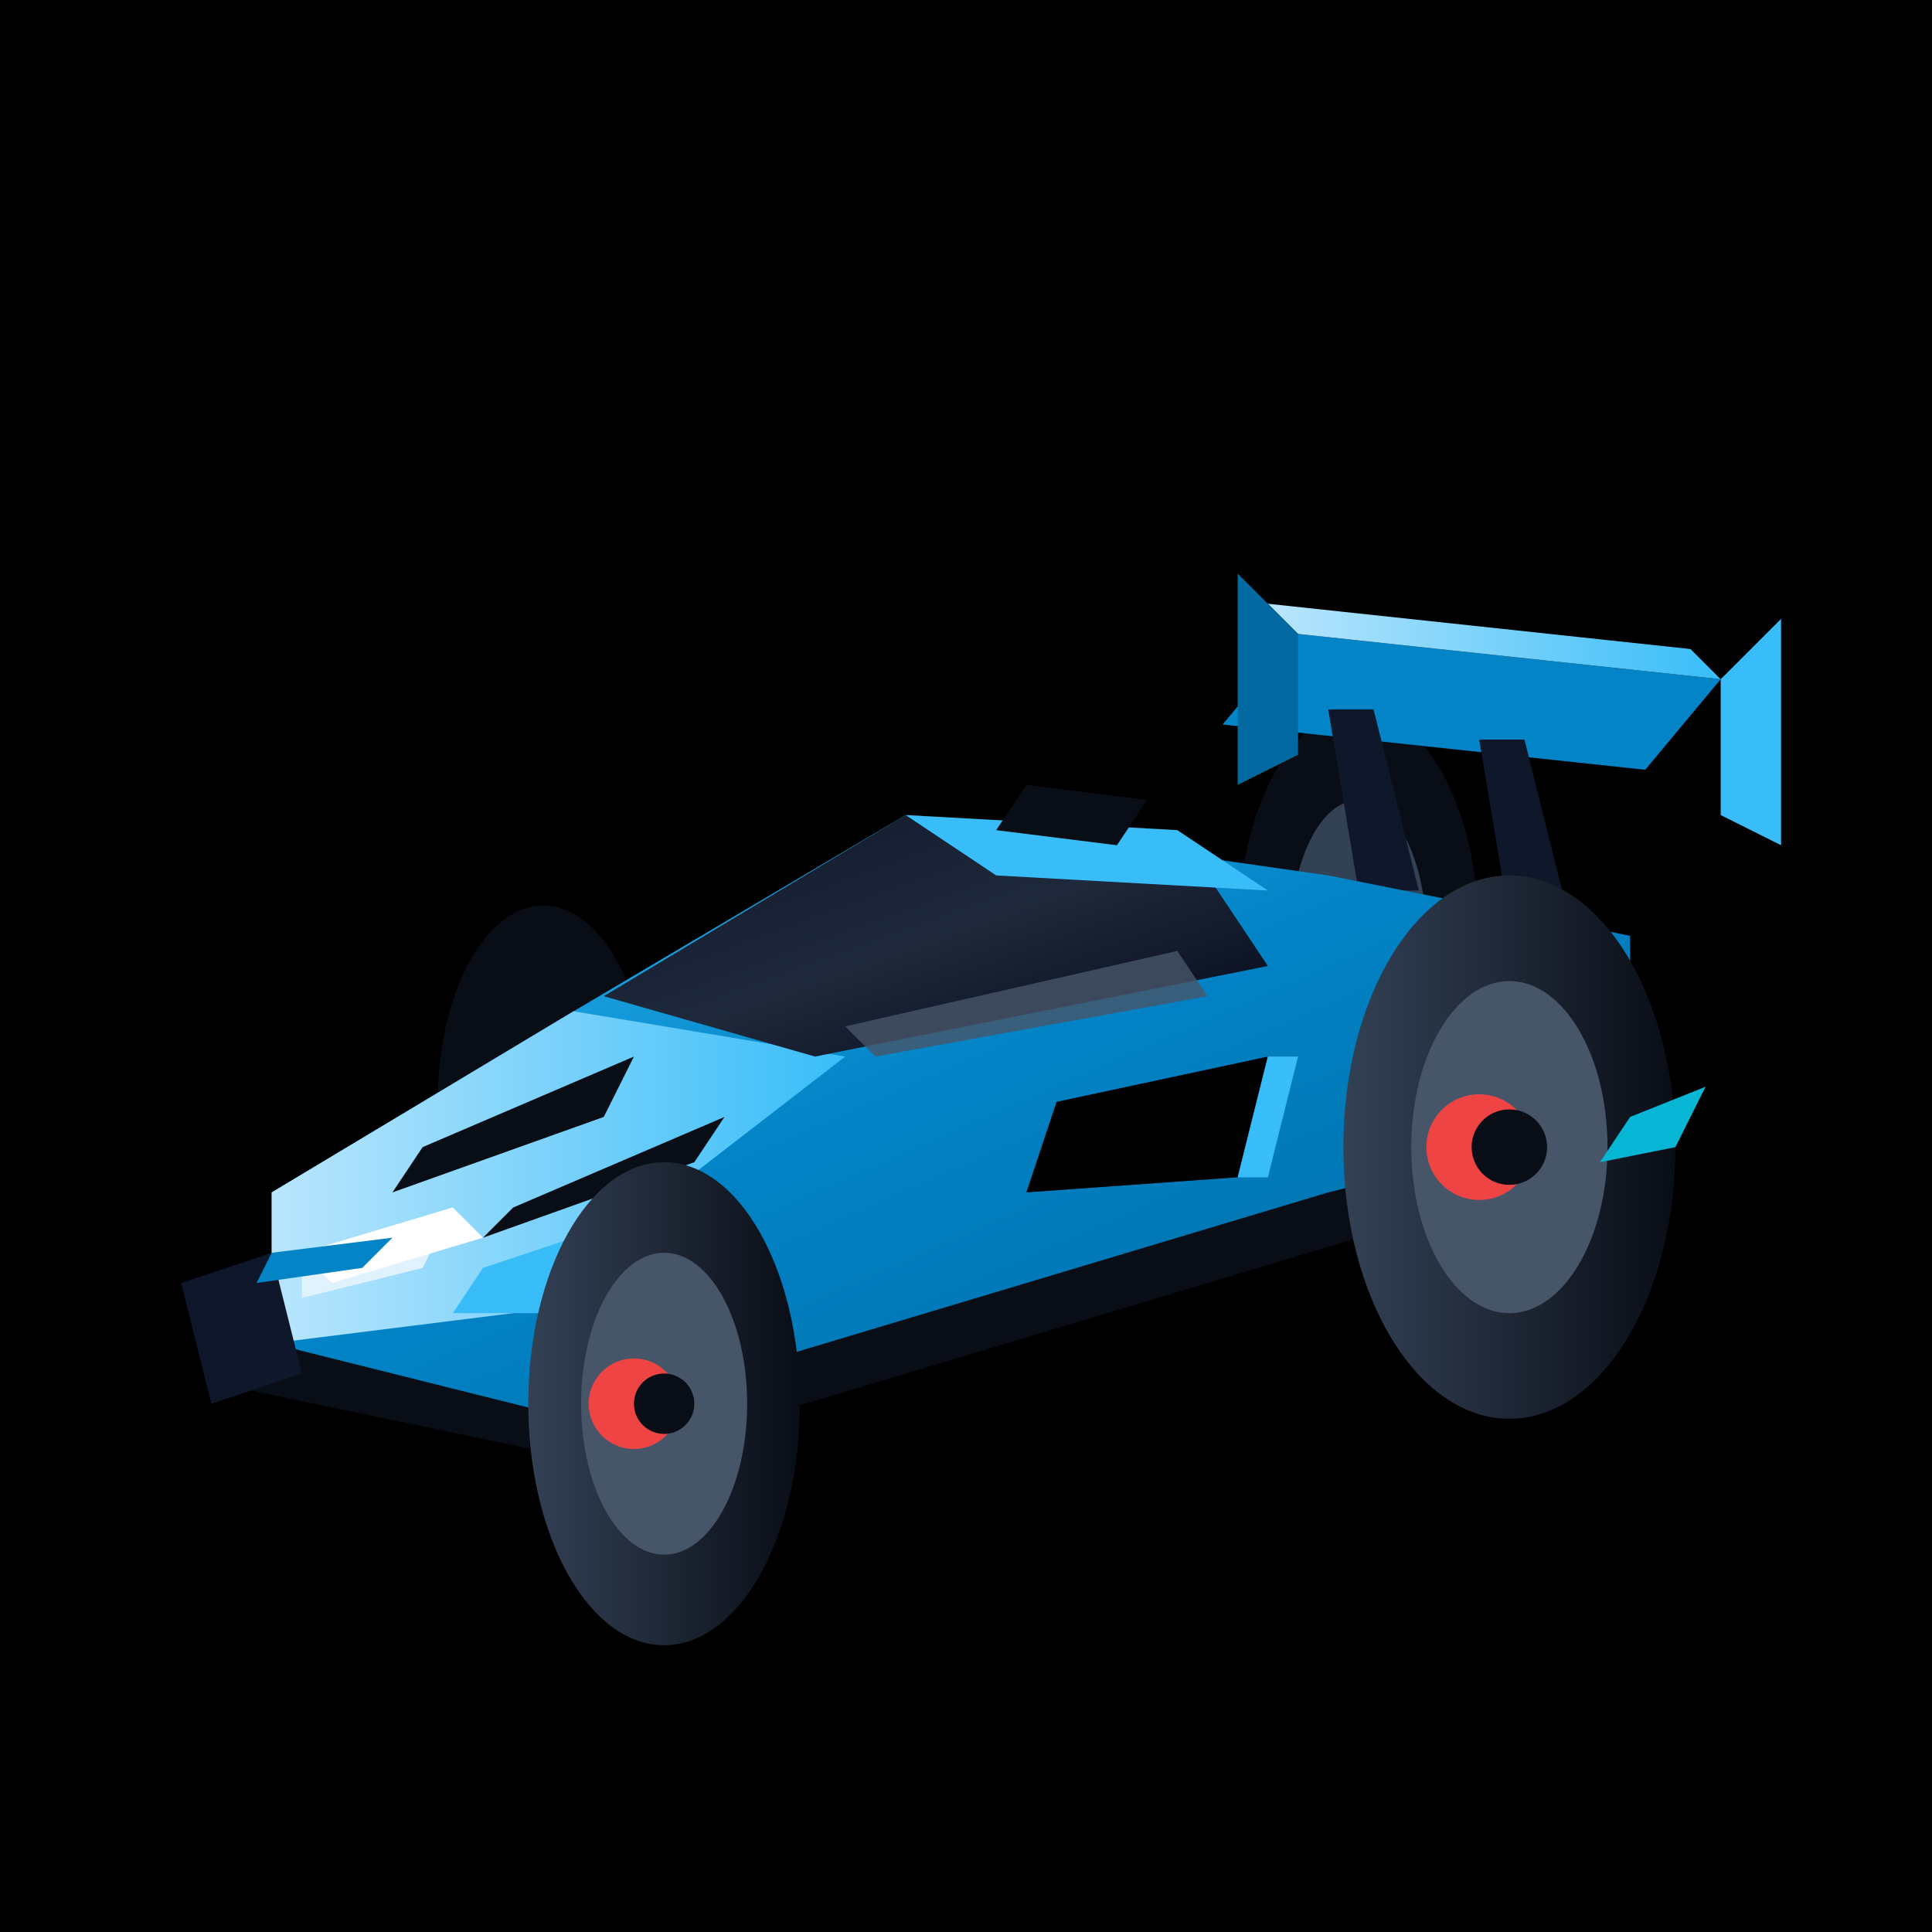
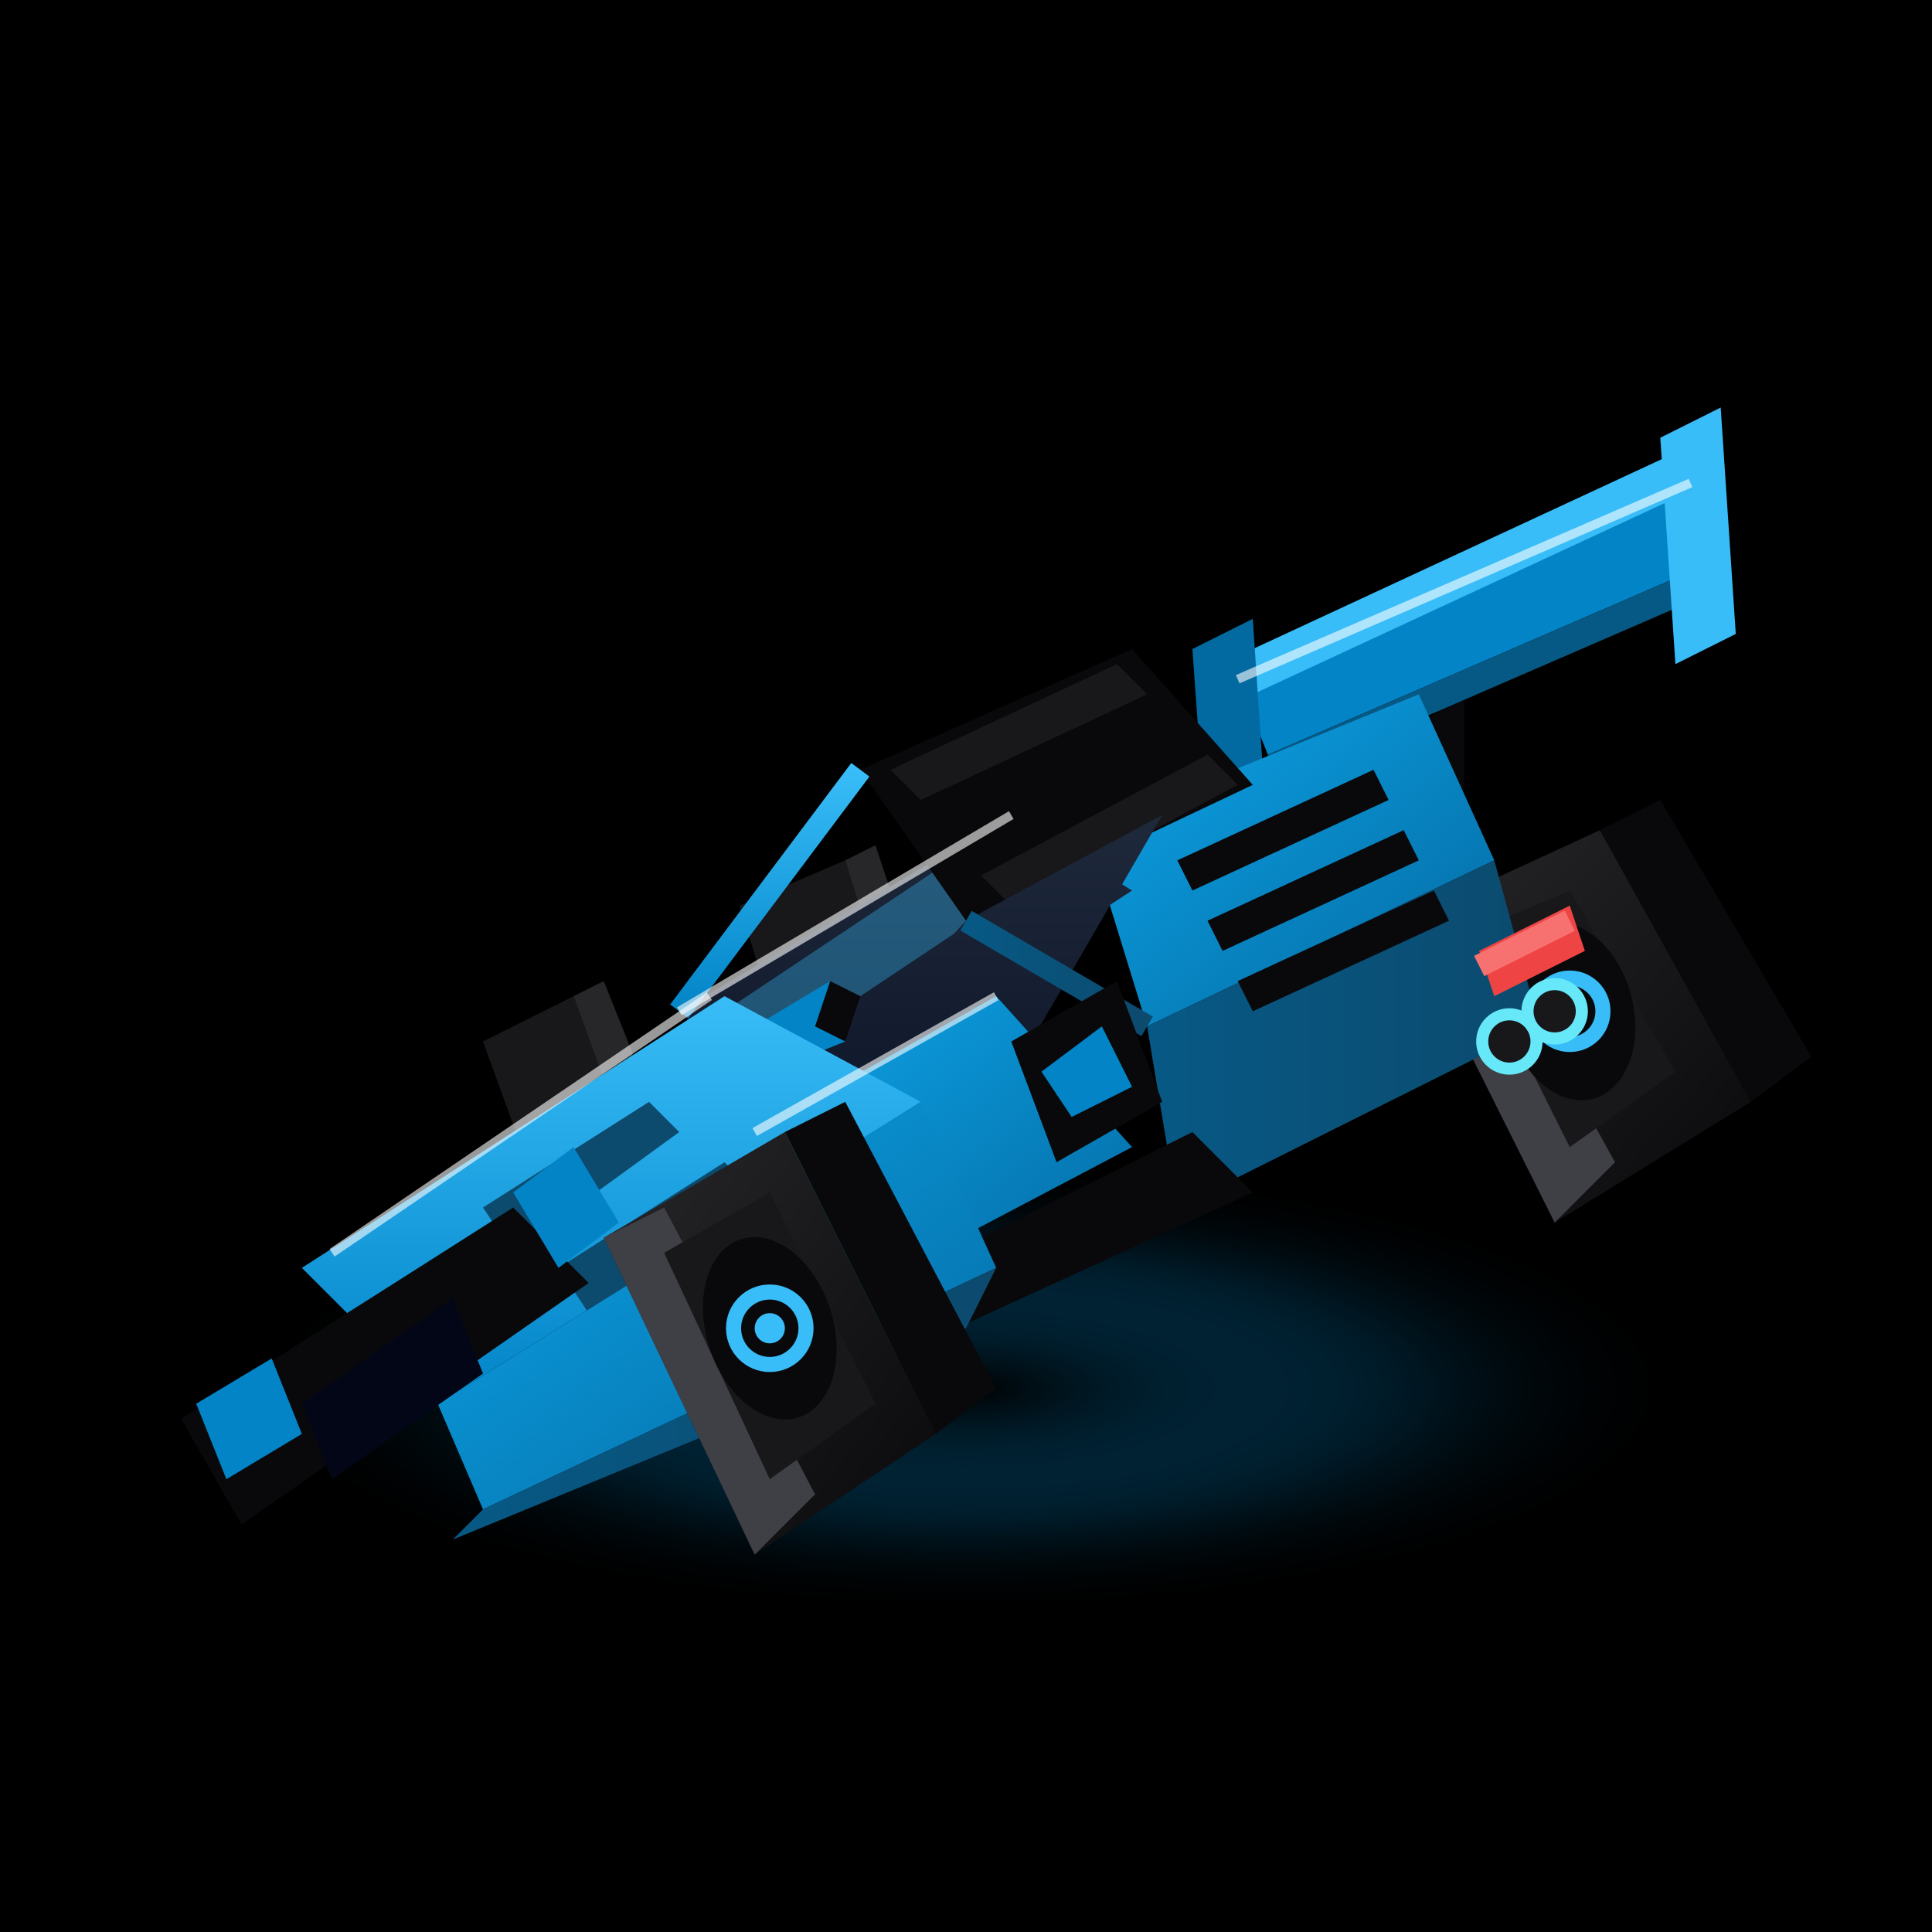
<svg xmlns="http://www.w3.org/2000/svg" viewBox="0 0 128 128" width="128" height="128">
  <rect width="128" height="128" fill="#000000" />
  <defs>
-     <linearGradient id="gt_body" x1="0%" y1="0%" x2="100%" y2="100%">
-       <stop offset="0%" stop-color="#38bdf8" />
-       <stop offset="45%" stop-color="#0284c7" />
+     <radialGradient id="gt_shadow" cx="50%" cy="50%" r="50%">
+       <stop offset="0%" stop-color="#000000" stop-opacity="0.85" />
+       <stop offset="65%" stop-color="#0284c7" stop-opacity="0.15" />
+       <stop offset="100%" stop-color="#000000" stop-opacity="0" />
+     </radialGradient>
+     <linearGradient id="gt_body" x1="0" y1="0" x2="1" y2="1">
+       <stop offset="0%" stop-color="#0ea5e9" />
      <stop offset="100%" stop-color="#0369a1" />
    </linearGradient>
-     <linearGradient id="gt_high" x1="0%" y1="0%" x2="100%" y2="0%">
-       <stop offset="0%" stop-color="#bae6fd" />
-       <stop offset="100%" stop-color="#38bdf8" />
+     <linearGradient id="gt_body_light" x1="0" y1="0" x2="0" y2="1">
+       <stop offset="0%" stop-color="#38bdf8" />
+       <stop offset="100%" stop-color="#0284c7" />
    </linearGradient>
-     <linearGradient id="gt_glass" x1="0%" y1="0%" x2="100%" y2="100%">
-       <stop offset="0%" stop-color="#0f172a" />
-       <stop offset="50%" stop-color="#1e293b" />
-       <stop offset="100%" stop-color="#020617" />
+     <linearGradient id="gt_body_dark" x1="0" y1="0" x2="1" y2="0">
+       <stop offset="0%" stop-color="#075985" />
+       <stop offset="100%" stop-color="#0c4a6e" />
    </linearGradient>
-     <linearGradient id="gt_tire" x1="0%" y1="0%" x2="100%" y2="0%">
-       <stop offset="0%" stop-color="#334155" />
-       <stop offset="100%" stop-color="#090d16" />
+     <linearGradient id="gt_glass" x1="0" y1="0" x2="0" y2="1">
+       <stop offset="0%" stop-color="#1e293b" />
+       <stop offset="100%" stop-color="#0f172a" />
+     </linearGradient>
+     <linearGradient id="gt_tire" x1="0" y1="0" x2="1" y2="1">
+       <stop offset="0%" stop-color="#27272a" />
+       <stop offset="100%" stop-color="#09090b" />
    </linearGradient>
  </defs>
-   <ellipse cx="90" cy="62" rx="8" ry="15" fill="#090d16" />
-   <ellipse cx="90" cy="62" rx="4.5" ry="9" fill="#334155" />
-   <polygon points="86,42 114,45 109,51 81,48" fill="#0284c7" />
-   <polygon points="86,42 114,45 112,43 84,40" fill="url(#gt_high)" />
-   <polygon points="114,45 118,41 118,56 114,54" fill="#38bdf8" />
-   <polygon points="86,42 82,38 82,52 86,50" fill="#0369a1" />
-   <polygon points="91,47 94,59 90,59 88,47" fill="#0f172a" />
-   <polygon points="101,49 104,61 100,61 98,49" fill="#0f172a" />
-   <ellipse cx="36" cy="73" rx="7" ry="13" fill="#090d16" />
-   <polygon points="16,92 40,97 90,82 106,77 102,72 36,82 14,87" fill="#090d16" />
-   <polygon points="18,89 38,94 88,79 108,74 108,62 88,58 60,54 38,67 18,79" fill="url(#gt_body)" />
-   <polygon points="18,79 38,67 56,70 34,87 18,89" fill="url(#gt_high)" />
-   <polygon points="28,76 42,70 40,74 26,79" fill="#090d16" />
-   <polygon points="34,80 48,74 46,77 32,82" fill="#090d16" />
-   <polygon points="40,66 60,54 78,55 84,64 54,70" fill="url(#gt_glass)" />
-   <polygon points="60,54 78,55 84,59 66,58" fill="#38bdf8" />
-   <polygon points="68,52 76,53 74,56 66,55" fill="#090d16" />
-   <polygon points="56,68 78,63 80,66 58,70" fill="#475569" opacity="0.8" />
-   <polygon points="20,83 30,80 28,84 20,86" fill="#e0f2fe" />
-   <polygon points="32,84 38,82 36,87 30,87" fill="#38bdf8" />
-   <polygon points="20,83 30,80 32,82 22,85" fill="#ffffff" />
-   <polygon points="70,73 84,70 82,78 68,79" fill="#000000" />
-   <polygon points="84,70 86,70 84,78 82,78" fill="#38bdf8" />
-   <polygon points="12,85 18,83 20,91 14,93" fill="#0f172a" />
-   <polygon points="18,83 26,82 24,84 17,85" fill="#0284c7" />
-   <ellipse cx="44" cy="93" rx="9" ry="16" fill="url(#gt_tire)" />
-   <ellipse cx="44" cy="93" rx="5.5" ry="10" fill="#475569" />
-   <circle cx="42" cy="93" r="3" fill="#ef4444" />
-   <circle cx="44" cy="93" r="2" fill="#090d16" />
-   <ellipse cx="100" cy="76" rx="11" ry="18" fill="url(#gt_tire)" />
-   <ellipse cx="100" cy="76" rx="6.5" ry="11" fill="#475569" />
-   <circle cx="98" cy="76" r="3.5" fill="#ef4444" />
-   <circle cx="100" cy="76" r="2.5" fill="#090d16" />
-   <polygon points="108,74 113,72 111,76 106,77" fill="#06b6d4" />
+   <ellipse cx="64" cy="92" rx="48" ry="15" fill="url(#gt_shadow)" />
+   <polygon points="49,60 56,57 60,70 53,73" fill="#18181b" />
+   <polygon points="56,57 58,56 62,68 60,70" fill="#27272a" />
+   <polygon points="86,52 89,50 89,64 86,65" fill="#09090b" />
+   <polygon points="94,48 97,46 97,60 94,61" fill="#09090b" />
+   <polygon points="82,45 112,32 114,37 84,50" fill="#0284c7" />
+   <polygon points="84,50 114,37 114,39 84,52" fill="#075985" />
+   <polygon points="83,43 111,30 111,33 83,46" fill="#38bdf8" />
+   <polygon points="79,43 83,41 84,56 80,57" fill="#0369a1" />
+   <polygon points="110,29 114,27 115,42 111,44" fill="#38bdf8" />
+   <polygon points="93,61 106,55 116,73 103,81" fill="url(#gt_tire)" />
+   <polygon points="106,55 110,53 120,70 116,73" fill="#09090b" />
+   <polygon points="93,61 97,59 107,77 103,81" fill="#3f3f46" />
+   <polygon points="97,62 104,59 111,71 104,76" fill="#18181b" />
+   <ellipse cx="104" cy="67" rx="4.2" ry="6" fill="#09090b" transform="rotate(-15 104 67)" />
+   <circle cx="104" cy="67" r="2.2" fill="none" stroke="#38bdf8" stroke-width="1" />
+   <circle cx="104" cy="67" r="1" fill="#38bdf8" />
+   <polygon points="72,55 94,46 99,57 76,68" fill="url(#gt_body)" />
+   <polygon points="76,68 99,57 102,68 78,80" fill="url(#gt_body_dark)" />
+   <polygon points="78,57 91,51 92,53 79,59" fill="#09090b" />
+   <polygon points="80,61 93,55 94,57 81,63" fill="#09090b" />
+   <polygon points="82,65 95,59 96,61 83,67" fill="#09090b" />
+   <polygon points="98,63 104,60 105,63 99,66" fill="#ef4444" />
+   <line x1="98" y1="64" x2="104" y2="61" stroke="#f87171" stroke-width="1.5" />
+   <circle cx="100" cy="69" r="1.8" fill="#18181b" stroke="#67e8f9" stroke-width="0.8" />
+   <circle cx="103" cy="67" r="1.8" fill="#18181b" stroke="#67e8f9" stroke-width="0.8" />
+   <polygon points="45,67 67,54 75,59 52,74" fill="url(#gt_glass)" />
+   <polygon points="48,67 63,57 66,60 51,70" fill="#38bdf8" fill-opacity="0.35" />
+   <polygon points="57,51 75,43 83,52 64,61" fill="#09090b" />
+   <polygon points="59,51 74,44 76,46 61,53" fill="#18181b" />
+   <polygon points="65,58 80,50 82,52 67,60" fill="#18181b" />
+   <polygon points="52,74 64,61 77,54 66,73" fill="url(#gt_glass)" />
+   <line x1="45" y1="67" x2="57" y2="51" stroke="url(#gt_body_light)" stroke-width="1.5" />
+   <line x1="64" y1="61" x2="76" y2="68" stroke="url(#gt_body_dark)" stroke-width="1.5" />
+   <polygon points="32,69 38,66 42,77 36,80" fill="#18181b" />
+   <polygon points="38,66 40,65 44,75 42,77" fill="#27272a" />
+   <polygon points="50,75 66,66 75,76 56,86" fill="url(#gt_body)" />
+   <polygon points="67,69 74,65 77,73 70,77" fill="#09090b" />
+   <polygon points="69,71 73,68 75,72 71,74" fill="#0284c7" />
+   <polygon points="50,68 55,65 56,69 51,71" fill="#0284c7" />
+   <polygon points="55,65 57,66 56,69 54,68" fill="#09090b" />
+   <polygon points="55,87 79,75 83,79 59,90" fill="#09090b" />
+   <polygon points="20,84 48,66 61,73 29,93" fill="url(#gt_body_light)" />
+   <polygon points="32,80 43,73 45,75 34,83" fill="#0c4a6e" />
+   <polygon points="37,84 48,77 50,79 39,87" fill="#0c4a6e" />
+   <polygon points="29,93 61,73 66,84 32,100" fill="url(#gt_body)" />
+   <polygon points="32,100 66,84 64,88 30,102" fill="url(#gt_body_dark)" />
+   <polygon points="23,87 31,82 32,85 24,90" fill="#09090b" />
+   <polygon points="25,86 30,83 31,85 26,88" fill="#e0f2fe" />
+   <line x1="24" y1="88" x2="31" y2="83" stroke="#38bdf8" stroke-width="1.8" />
+   <polygon points="12,94 34,80 39,85 16,101" fill="#09090b" />
+   <polygon points="13,93 18,90 20,95 15,98" fill="#0284c7" />
+   <polygon points="34,79 38,76 41,81 37,84" fill="#0284c7" />
+   <polygon points="20,93 30,86 32,91 22,98" fill="#020617" />
+   <polygon points="40,82 52,75 62,95 50,103" fill="url(#gt_tire)" />
+   <polygon points="52,75 56,73 66,92 62,95" fill="#09090b" />
+   <polygon points="40,82 44,80 54,99 50,103" fill="#3f3f46" />
+   <polygon points="44,83 51,79 58,93 51,98" fill="#18181b" />
+   <ellipse cx="51" cy="88" rx="4.2" ry="6.2" fill="#09090b" transform="rotate(-18 51 88)" />
+   <circle cx="51" cy="88" r="2.4" fill="none" stroke="#38bdf8" stroke-width="1" />
+   <circle cx="51" cy="88" r="1" fill="#38bdf8" />
+   <g stroke="#ffffff" stroke-width="0.6" stroke-opacity="0.6" fill="none">
+     <line x1="22" y1="83" x2="47" y2="66" />
+     <line x1="82" y1="45" x2="112" y2="32" />
+     <line x1="45" y1="67" x2="67" y2="54" />
+     <line x1="50" y1="75" x2="66" y2="66" />
+   </g>
</svg>
